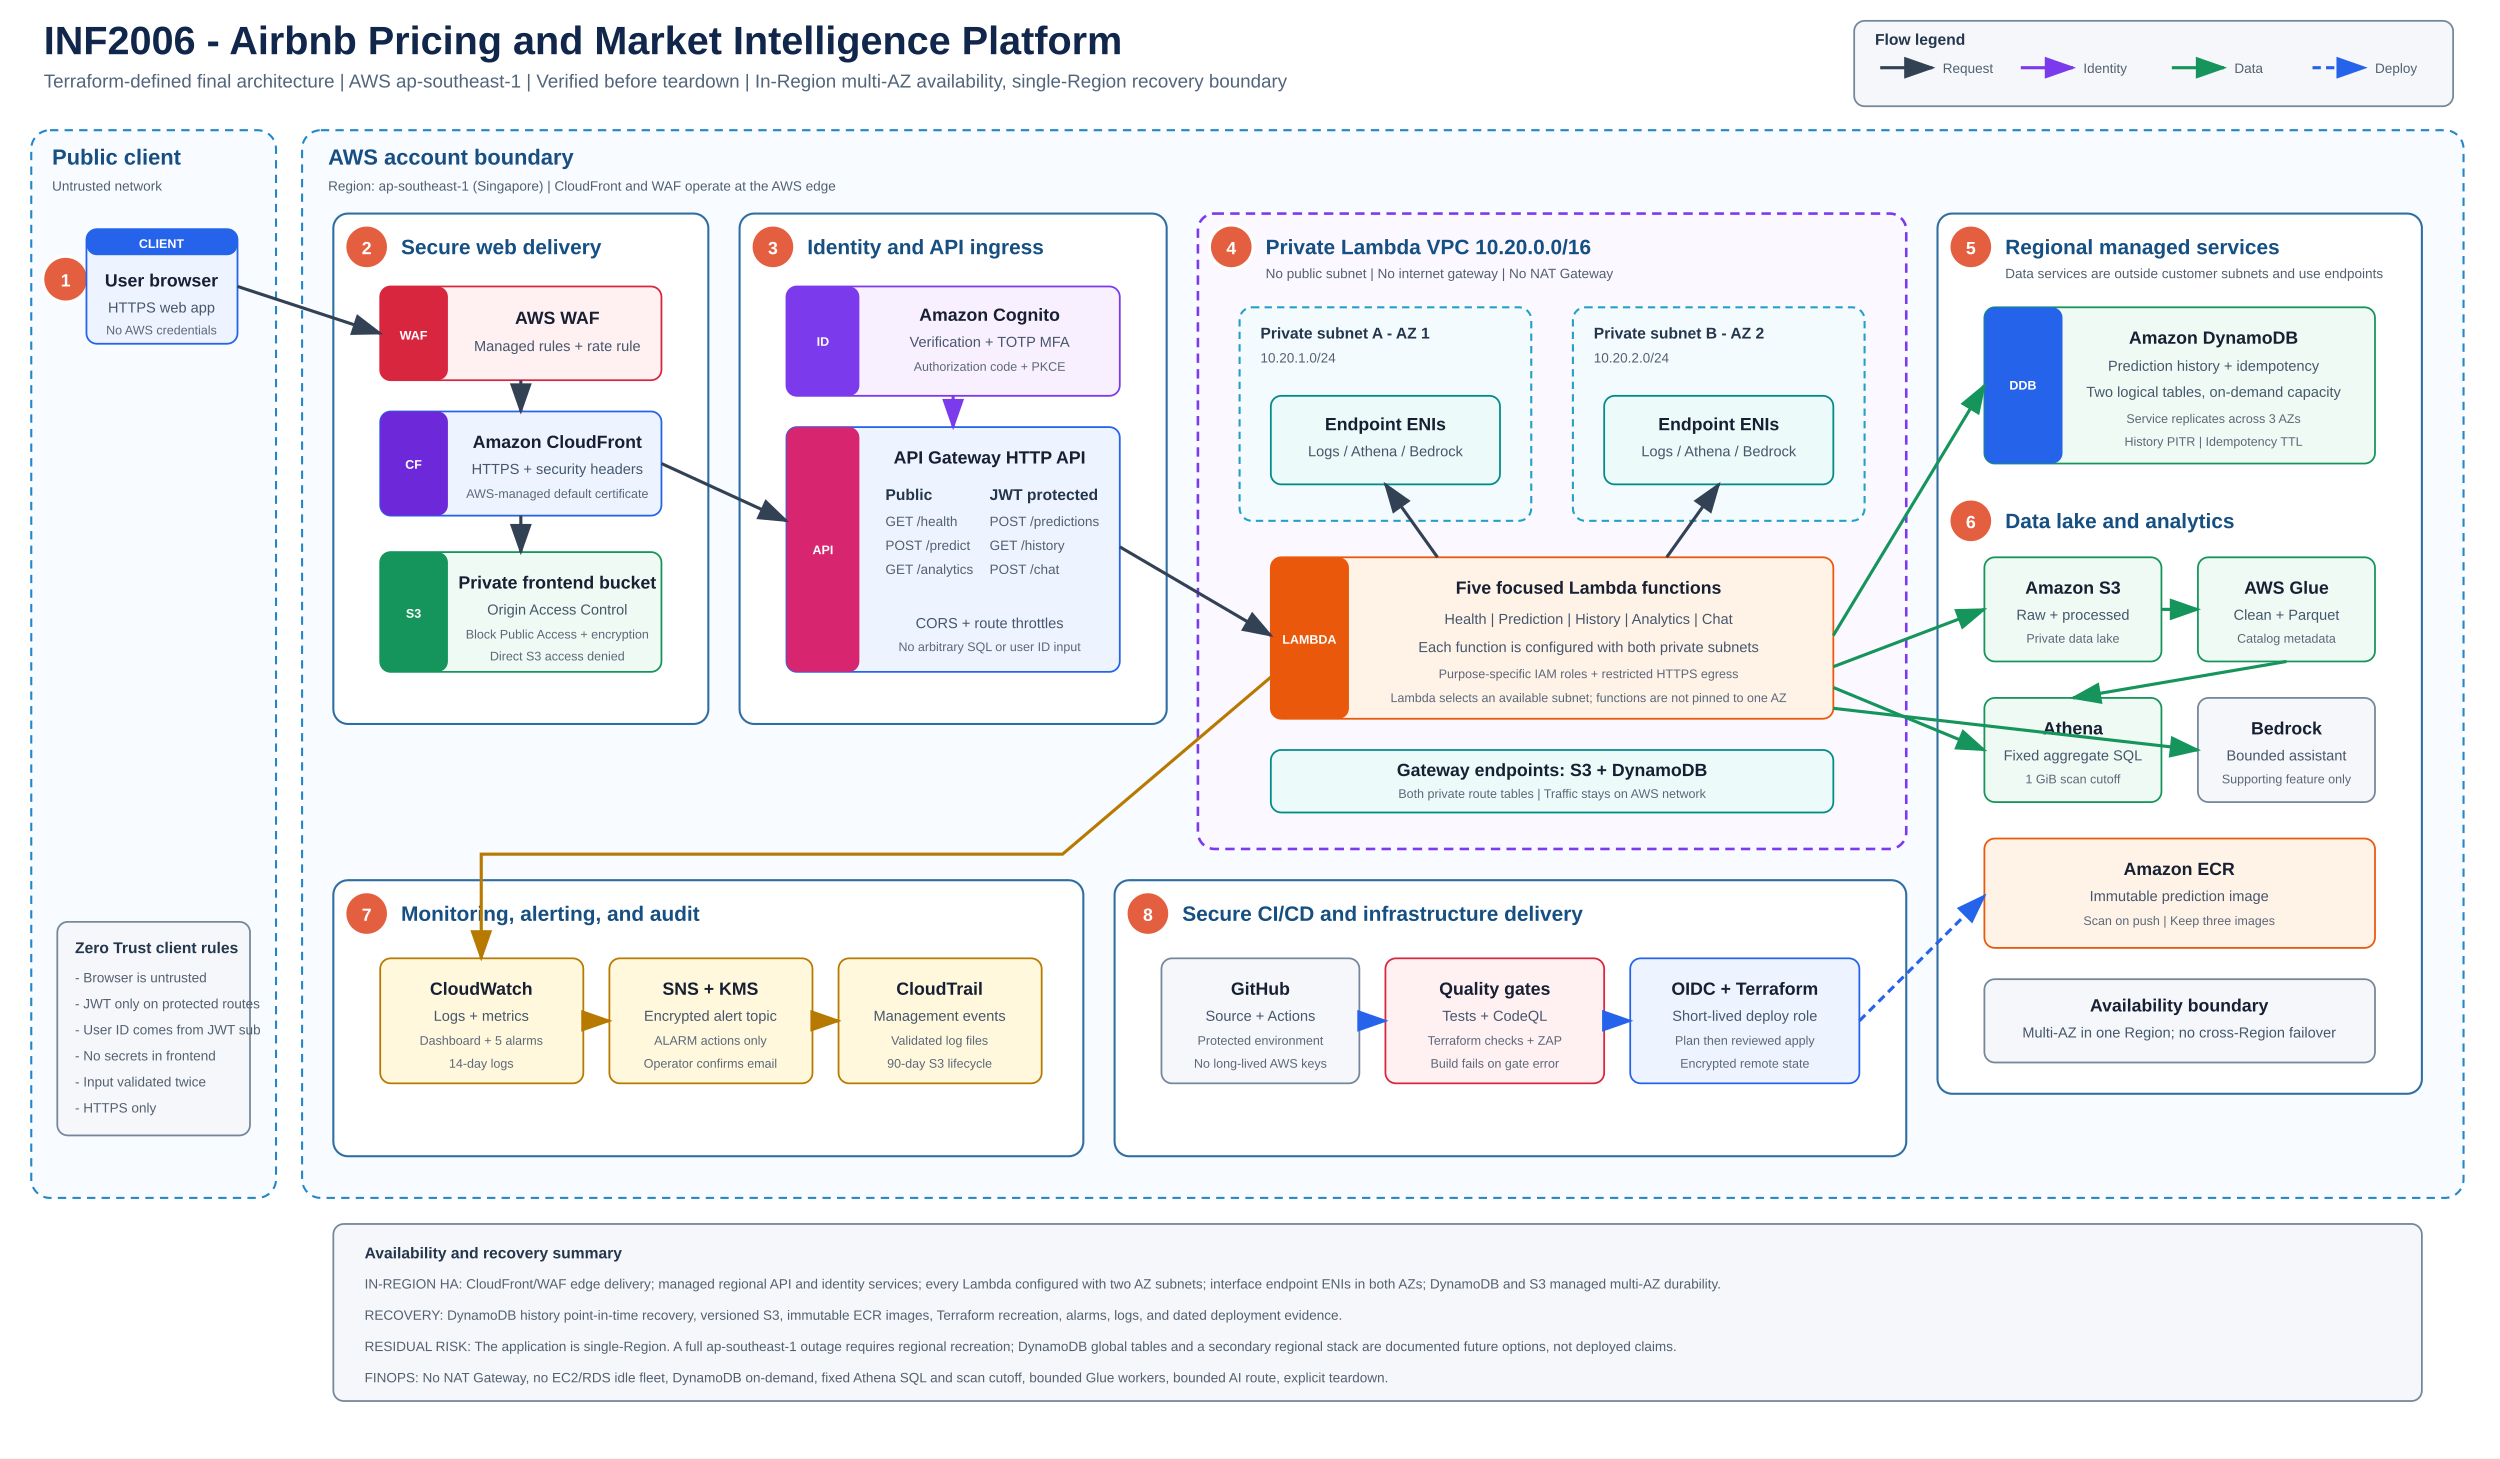
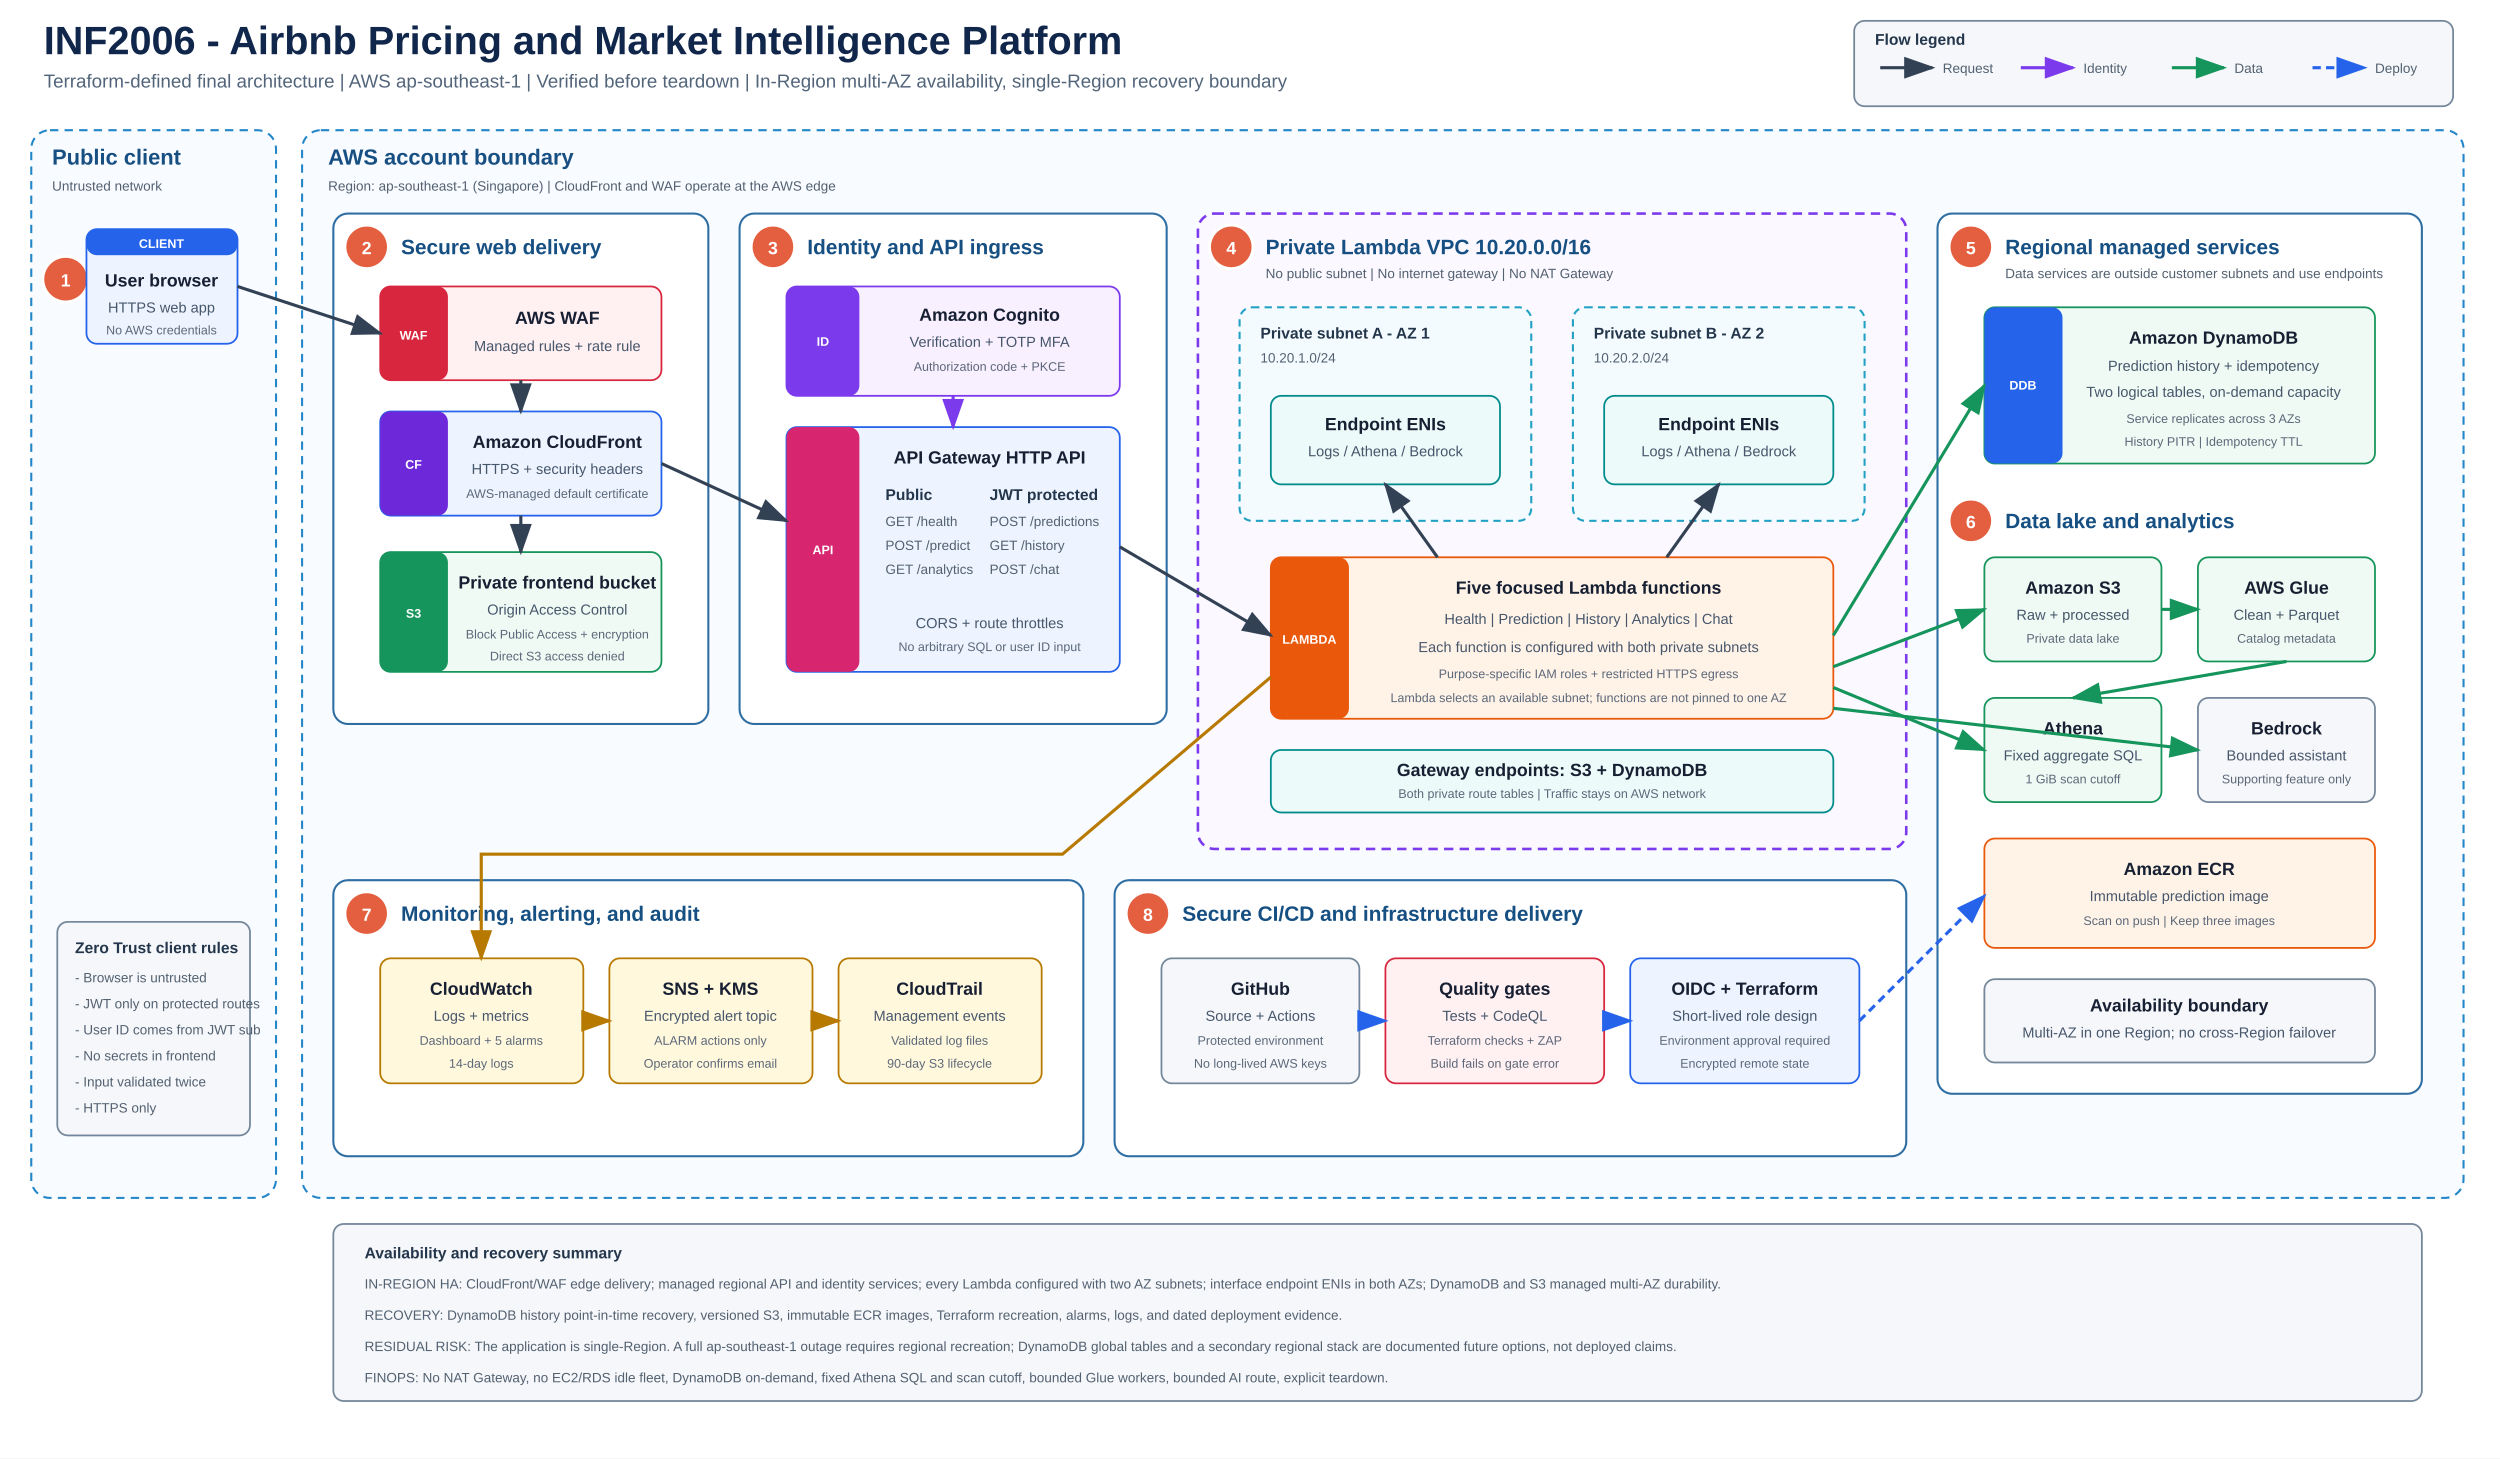
<svg xmlns="http://www.w3.org/2000/svg" width="2400" height="1400" viewBox="0 0 2400 1400">
  <defs>
    <style>
      .title { font: 700 38px Arial, sans-serif; fill: #10264a; }
      .subtitle { font: 18px Arial, sans-serif; fill: #52647a; }
      .section { fill: #ffffff; stroke: #2f6ea3; stroke-width: 2; rx: 14; }
      .boundary { fill: #f8fbff; stroke: #2386c8; stroke-width: 2; stroke-dasharray: 8 6; rx: 18; }
      .vpc { fill: #fbf8ff; stroke: #7c3aed; stroke-width: 2.5; stroke-dasharray: 9 6; rx: 16; }
      .az { fill: #f3fbff; stroke: #22a1c4; stroke-width: 2; stroke-dasharray: 7 5; rx: 12; }
      .card { fill: #ffffff; stroke: #9aabba; stroke-width: 1.7; rx: 10; }
      .edge { fill: #edf4ff; stroke: #2563eb; }
      .security { fill: #fff0f2; stroke: #d7263d; }
      .identity { fill: #f8efff; stroke: #7c3aed; }
      .compute { fill: #fff3e8; stroke: #ea580c; }
      .data { fill: #eefaf3; stroke: #15945b; }
      .network { fill: #edfafa; stroke: #008b8b; }
      .ops { fill: #fff8dd; stroke: #b77900; }
      .neutral { fill: #f5f7fa; stroke: #75879a; }
      .section-title { font: 700 20px Arial, sans-serif; fill: #164f82; }
      .boundary-title { font: 700 21px Arial, sans-serif; fill: #174f82; }
      .label { font: 700 17px Arial, sans-serif; fill: #172033; text-anchor: middle; }
      .small { font: 14px Arial, sans-serif; fill: #46566b; text-anchor: middle; }
      .tiny { font: 12px Arial, sans-serif; fill: #5b6778; text-anchor: middle; }
      .left { text-anchor: start; }
      .note-title { font: 700 15px Arial, sans-serif; fill: #24364b; }
      .note { font: 13px Arial, sans-serif; fill: #526070; }
      .step-circle { fill: #e45f3f; stroke: #ffffff; stroke-width: 3; }
      .step { font: 700 17px Arial, sans-serif; fill: #ffffff; text-anchor: middle; }
      .arrow { stroke: #334155; stroke-width: 3; fill: none; marker-end: url(#arrow); }
      .auth-arrow { stroke: #7c3aed; stroke-width: 3; fill: none; marker-end: url(#auth); }
      .data-arrow { stroke: #15945b; stroke-width: 3; fill: none; marker-end: url(#data); }
      .ops-arrow { stroke: #b77900; stroke-width: 3; fill: none; marker-end: url(#ops); }
      .deploy-arrow { stroke: #2563eb; stroke-width: 3; stroke-dasharray: 8 5; fill: none; marker-end: url(#deploy); }
      .service-tag { font: 700 12px Arial, sans-serif; fill: #ffffff; text-anchor: middle; }
    </style>
    <marker id="arrow" markerWidth="10" markerHeight="7" refX="9" refY="3.5" orient="auto">
      <polygon points="0 0,10 3.5,0 7" fill="#334155" />
    </marker>
    <marker id="auth" markerWidth="10" markerHeight="7" refX="9" refY="3.5" orient="auto">
      <polygon points="0 0,10 3.5,0 7" fill="#7c3aed" />
    </marker>
    <marker id="data" markerWidth="10" markerHeight="7" refX="9" refY="3.5" orient="auto">
      <polygon points="0 0,10 3.5,0 7" fill="#15945b" />
    </marker>
    <marker id="ops" markerWidth="10" markerHeight="7" refX="9" refY="3.5" orient="auto">
      <polygon points="0 0,10 3.5,0 7" fill="#b77900" />
    </marker>
    <marker id="deploy" markerWidth="10" markerHeight="7" refX="9" refY="3.5" orient="auto">
      <polygon points="0 0,10 3.5,0 7" fill="#2563eb" />
    </marker>
  </defs>
  <rect width="2400" height="1400" fill="#ffffff" />
  <text x="42" y="52" class="title">INF2006 - Airbnb Pricing and Market Intelligence Platform</text>
  <text x="42" y="84" class="subtitle">Terraform-defined final architecture | AWS ap-southeast-1 | Verified before teardown | In-Region multi-AZ availability, single-Region recovery boundary</text>
  <rect x="1780" y="20" width="575" height="82" class="card neutral" />
  <text x="1800" y="43" class="note-title">Flow legend</text>
  <line x1="1805" y1="65" x2="1855" y2="65" class="arrow" />
  <text x="1865" y="70" class="note">Request</text>
  <line x1="1940" y1="65" x2="1990" y2="65" class="auth-arrow" />
  <text x="2000" y="70" class="note">Identity</text>
  <line x1="2085" y1="65" x2="2135" y2="65" class="data-arrow" />
  <text x="2145" y="70" class="note">Data</text>
  <line x1="2220" y1="65" x2="2270" y2="65" class="deploy-arrow" />
  <text x="2280" y="70" class="note">Deploy</text>
  <rect x="30" y="125" width="235" height="1025" class="boundary" />
  <text x="50" y="158" class="boundary-title">Public client</text>
  <text x="50" y="183" class="note">Untrusted network</text>
  <circle cx="63" cy="268" r="22" class="step-circle" />
  <text x="63" y="275" class="step">1</text>
  <rect x="83" y="220" width="145" height="110" class="card edge" />
  <rect x="83" y="220" width="145" height="25" fill="#2563eb" rx="10" />
  <text x="155" y="238" class="service-tag">CLIENT</text>
  <text x="155" y="275" class="label">User browser</text>
  <text x="155" y="300" class="small">HTTPS web app</text>
  <text x="155" y="321" class="tiny">No AWS credentials</text>
  <rect x="55" y="885" width="185" height="205" class="card neutral" />
  <text x="72" y="915" class="note-title">Zero Trust client rules</text>
  <text x="72" y="943" class="note">- Browser is untrusted</text>
  <text x="72" y="968" class="note">- JWT only on protected routes</text>
  <text x="72" y="993" class="note">- User ID comes from JWT sub</text>
  <text x="72" y="1018" class="note">- No secrets in frontend</text>
  <text x="72" y="1043" class="note">- Input validated twice</text>
  <text x="72" y="1068" class="note">- HTTPS only</text>
  <rect x="290" y="125" width="2075" height="1025" class="boundary" />
  <text x="315" y="158" class="boundary-title">AWS account boundary</text>
  <text x="315" y="183" class="note">Region: ap-southeast-1 (Singapore) | CloudFront and WAF operate at the AWS edge</text>
  <rect x="320" y="205" width="360" height="490" class="section" />
  <circle cx="352" cy="237" r="21" class="step-circle" />
  <text x="352" y="244" class="step">2</text>
  <text x="385" y="244" class="section-title">Secure web delivery</text>
  <rect x="365" y="275" width="270" height="90" class="card security" />
  <rect x="365" y="275" width="65" height="90" fill="#d7263d" rx="10" />
  <text x="397" y="326" class="service-tag">WAF</text>
  <text x="535" y="311" class="label">AWS WAF</text>
  <text x="535" y="337" class="small">Managed rules + rate rule</text>
  <rect x="365" y="395" width="270" height="100" class="card edge" />
  <rect x="365" y="395" width="65" height="100" fill="#6d28d9" rx="10" />
  <text x="397" y="450" class="service-tag">CF</text>
  <text x="535" y="430" class="label">Amazon CloudFront</text>
  <text x="535" y="455" class="small">HTTPS + security headers</text>
  <text x="535" y="478" class="tiny">AWS-managed default certificate</text>
  <rect x="365" y="530" width="270" height="115" class="card data" />
  <rect x="365" y="530" width="65" height="115" fill="#15945b" rx="10" />
  <text x="397" y="593" class="service-tag">S3</text>
  <text x="535" y="565" class="label">Private frontend bucket</text>
  <text x="535" y="590" class="small">Origin Access Control</text>
  <text x="535" y="613" class="tiny">Block Public Access + encryption</text>
  <text x="535" y="634" class="tiny">Direct S3 access denied</text>
  <rect x="710" y="205" width="410" height="490" class="section" />
  <circle cx="742" cy="237" r="21" class="step-circle" />
  <text x="742" y="244" class="step">3</text>
  <text x="775" y="244" class="section-title">Identity and API ingress</text>
  <rect x="755" y="275" width="320" height="105" class="card identity" />
  <rect x="755" y="275" width="70" height="105" fill="#7c3aed" rx="10" />
  <text x="790" y="332" class="service-tag">ID</text>
  <text x="950" y="308" class="label">Amazon Cognito</text>
  <text x="950" y="333" class="small">Verification + TOTP MFA</text>
  <text x="950" y="356" class="tiny">Authorization code + PKCE</text>
  <rect x="755" y="410" width="320" height="235" class="card edge" />
  <rect x="755" y="410" width="70" height="235" fill="#d7266f" rx="10" />
  <text x="790" y="532" class="service-tag">API</text>
  <text x="950" y="445" class="label">API Gateway HTTP API</text>
  <text x="850" y="480" class="note-title">Public</text>
  <text x="850" y="505" class="note">GET /health</text>
  <text x="850" y="528" class="note">POST /predict</text>
  <text x="850" y="551" class="note">GET /analytics</text>
  <text x="950" y="480" class="note-title">JWT protected</text>
  <text x="950" y="505" class="note">POST /predictions</text>
  <text x="950" y="528" class="note">GET /history</text>
  <text x="950" y="551" class="note">POST /chat</text>
  <text x="950" y="603" class="small">CORS + route throttles</text>
  <text x="950" y="625" class="tiny">No arbitrary SQL or user ID input</text>
  <rect x="1150" y="205" width="680" height="610" class="vpc" />
  <circle cx="1182" cy="237" r="21" class="step-circle" />
  <text x="1182" y="244" class="step">4</text>
  <text x="1215" y="244" class="section-title">Private Lambda VPC 10.20.0.0/16</text>
  <text x="1215" y="267" class="note">No public subnet | No internet gateway | No NAT Gateway</text>
  <rect x="1190" y="295" width="280" height="205" class="az" />
  <text x="1210" y="325" class="note-title">Private subnet A - AZ 1</text>
  <text x="1210" y="348" class="note">10.20.1.0/24</text>
  <rect x="1220" y="380" width="220" height="85" class="card network" />
  <text x="1330" y="413" class="label">Endpoint ENIs</text>
  <text x="1330" y="438" class="small">Logs / Athena / Bedrock</text>
  <rect x="1510" y="295" width="280" height="205" class="az" />
  <text x="1530" y="325" class="note-title">Private subnet B - AZ 2</text>
  <text x="1530" y="348" class="note">10.20.2.0/24</text>
  <rect x="1540" y="380" width="220" height="85" class="card network" />
  <text x="1650" y="413" class="label">Endpoint ENIs</text>
  <text x="1650" y="438" class="small">Logs / Athena / Bedrock</text>
  <rect x="1220" y="535" width="540" height="155" class="card compute" />
  <rect x="1220" y="535" width="75" height="155" fill="#ea580c" rx="10" />
  <text x="1257" y="618" class="service-tag">LAMBDA</text>
  <text x="1525" y="570" class="label">Five focused Lambda functions</text>
  <text x="1525" y="599" class="small">Health | Prediction | History | Analytics | Chat</text>
  <text x="1525" y="626" class="small">Each function is configured with both private subnets</text>
  <text x="1525" y="651" class="tiny">Purpose-specific IAM roles + restricted HTTPS egress</text>
  <text x="1525" y="674" class="tiny">Lambda selects an available subnet; functions are not pinned to one AZ</text>
  <rect x="1220" y="720" width="540" height="60" class="card network" />
  <text x="1490" y="745" class="label">Gateway endpoints: S3 + DynamoDB</text>
  <text x="1490" y="766" class="tiny">Both private route tables | Traffic stays on AWS network</text>
  <rect x="1860" y="205" width="465" height="845" class="section" />
  <circle cx="1892" cy="237" r="21" class="step-circle" />
  <text x="1892" y="244" class="step">5</text>
  <text x="1925" y="244" class="section-title">Regional managed services</text>
  <text x="1925" y="267" class="note">Data services are outside customer subnets and use endpoints</text>
  <rect x="1905" y="295" width="375" height="150" class="card data" />
  <rect x="1905" y="295" width="75" height="150" fill="#2563eb" rx="10" />
  <text x="1942" y="374" class="service-tag">DDB</text>
  <text x="2125" y="330" class="label">Amazon DynamoDB</text>
  <text x="2125" y="356" class="small">Prediction history + idempotency</text>
  <text x="2125" y="381" class="small">Two logical tables, on-demand capacity</text>
  <text x="2125" y="406" class="tiny">Service replicates across 3 AZs</text>
  <text x="2125" y="428" class="tiny">History PITR | Idempotency TTL</text>
  <circle cx="1892" cy="500" r="21" class="step-circle" />
  <text x="1892" y="507" class="step">6</text>
  <text x="1925" y="507" class="section-title">Data lake and analytics</text>
  <rect x="1905" y="535" width="170" height="100" class="card data" />
  <text x="1990" y="570" class="label">Amazon S3</text>
  <text x="1990" y="595" class="small">Raw + processed</text>
  <text x="1990" y="617" class="tiny">Private data lake</text>
  <rect x="2110" y="535" width="170" height="100" class="card data" />
  <text x="2195" y="570" class="label">AWS Glue</text>
  <text x="2195" y="595" class="small">Clean + Parquet</text>
  <text x="2195" y="617" class="tiny">Catalog metadata</text>
  <rect x="1905" y="670" width="170" height="100" class="card data" />
  <text x="1990" y="705" class="label">Athena</text>
  <text x="1990" y="730" class="small">Fixed aggregate SQL</text>
  <text x="1990" y="752" class="tiny">1 GiB scan cutoff</text>
  <rect x="2110" y="670" width="170" height="100" class="card neutral" />
  <text x="2195" y="705" class="label">Bedrock</text>
  <text x="2195" y="730" class="small">Bounded assistant</text>
  <text x="2195" y="752" class="tiny">Supporting feature only</text>
  <rect x="1905" y="805" width="375" height="105" class="card compute" />
  <text x="2092" y="840" class="label">Amazon ECR</text>
  <text x="2092" y="865" class="small">Immutable prediction image</text>
  <text x="2092" y="888" class="tiny">Scan on push | Keep three images</text>
  <rect x="1905" y="940" width="375" height="80" class="card neutral" />
  <text x="2092" y="971" class="label">Availability boundary</text>
  <text x="2092" y="996" class="small">Multi-AZ in one Region; no cross-Region failover</text>
  <rect x="320" y="845" width="720" height="265" class="section" />
  <circle cx="352" cy="877" r="21" class="step-circle" />
  <text x="352" y="884" class="step">7</text>
  <text x="385" y="884" class="section-title">Monitoring, alerting, and audit</text>
  <rect x="365" y="920" width="195" height="120" class="card ops" />
  <text x="462" y="955" class="label">CloudWatch</text>
  <text x="462" y="980" class="small">Logs + metrics</text>
  <text x="462" y="1003" class="tiny">Dashboard + 5 alarms</text>
  <text x="462" y="1025" class="tiny">14-day logs</text>
  <rect x="585" y="920" width="195" height="120" class="card ops" />
  <text x="682" y="955" class="label">SNS + KMS</text>
  <text x="682" y="980" class="small">Encrypted alert topic</text>
  <text x="682" y="1003" class="tiny">ALARM actions only</text>
  <text x="682" y="1025" class="tiny">Operator confirms email</text>
  <rect x="805" y="920" width="195" height="120" class="card ops" />
  <text x="902" y="955" class="label">CloudTrail</text>
  <text x="902" y="980" class="small">Management events</text>
  <text x="902" y="1003" class="tiny">Validated log files</text>
  <text x="902" y="1025" class="tiny">90-day S3 lifecycle</text>
  <rect x="1070" y="845" width="760" height="265" class="section" />
  <circle cx="1102" cy="877" r="21" class="step-circle" />
  <text x="1102" y="884" class="step">8</text>
  <text x="1135" y="884" class="section-title">Secure CI/CD and infrastructure delivery</text>
  <rect x="1115" y="920" width="190" height="120" class="card neutral" />
  <text x="1210" y="955" class="label">GitHub</text>
  <text x="1210" y="980" class="small">Source + Actions</text>
  <text x="1210" y="1003" class="tiny">Protected environment</text>
  <text x="1210" y="1025" class="tiny">No long-lived AWS keys</text>
  <rect x="1330" y="920" width="210" height="120" class="card security" />
  <text x="1435" y="955" class="label">Quality gates</text>
  <text x="1435" y="980" class="small">Tests + CodeQL</text>
  <text x="1435" y="1003" class="tiny">Terraform checks + ZAP</text>
  <text x="1435" y="1025" class="tiny">Build fails on gate error</text>
  <rect x="1565" y="920" width="220" height="120" class="card edge" />
  <text x="1675" y="955" class="label">OIDC + Terraform</text>
-   <text x="1675" y="980" class="small">Short-lived deploy role</text>
-   <text x="1675" y="1003" class="tiny">Plan then reviewed apply</text>
+   <text x="1675" y="980" class="small">Short-lived role design</text>
+   <text x="1675" y="1003" class="tiny">Environment approval required</text>
  <text x="1675" y="1025" class="tiny">Encrypted remote state</text>
  <rect x="320" y="1175" width="2005" height="170" class="card neutral" />
  <text x="350" y="1208" class="note-title">Availability and recovery summary</text>
  <text x="350" y="1237" class="note">IN-REGION HA: CloudFront/WAF edge delivery; managed regional API and identity services; every Lambda configured with two AZ subnets; interface endpoint ENIs in both AZs; DynamoDB and S3 managed multi-AZ durability.</text>
  <text x="350" y="1267" class="note">RECOVERY: DynamoDB history point-in-time recovery, versioned S3, immutable ECR images, Terraform recreation, alarms, logs, and dated deployment evidence.</text>
  <text x="350" y="1297" class="note">RESIDUAL RISK: The application is single-Region. A full ap-southeast-1 outage requires regional recreation; DynamoDB global tables and a secondary regional stack are documented future options, not deployed claims.</text>
  <text x="350" y="1327" class="note">FINOPS: No NAT Gateway, no EC2/RDS idle fleet, DynamoDB on-demand, fixed Athena SQL and scan cutoff, bounded Glue workers, bounded AI route, explicit teardown.</text>
  <path d="M228 275 L365 320" class="arrow" />
  <path d="M500 365 L500 395" class="arrow" />
  <path d="M500 495 L500 530" class="arrow" />
  <path d="M635 445 L755 500" class="arrow" />
  <path d="M915 380 L915 410" class="auth-arrow" />
  <path d="M1075 525 L1220 610" class="arrow" />
  <path d="M1380 535 L1330 465" class="arrow" />
  <path d="M1600 535 L1650 465" class="arrow" />
  <path d="M1760 610 L1905 370" class="data-arrow" />
  <path d="M1760 640 L1905 585" class="data-arrow" />
  <path d="M2075 585 L2110 585" class="data-arrow" />
  <path d="M2195 635 L1990 670" class="data-arrow" />
  <path d="M1760 660 L1905 720" class="data-arrow" />
  <path d="M1760 680 L2110 720" class="data-arrow" />
  <path d="M1220 650 L1020 820 L462 820 L462 920" class="ops-arrow" />
  <path d="M560 980 L585 980" class="ops-arrow" />
  <path d="M780 980 L805 980" class="ops-arrow" />
  <path d="M1305 980 L1330 980" class="deploy-arrow" />
  <path d="M1540 980 L1565 980" class="deploy-arrow" />
  <path d="M1785 980 L1905 860" class="deploy-arrow" />
</svg>
